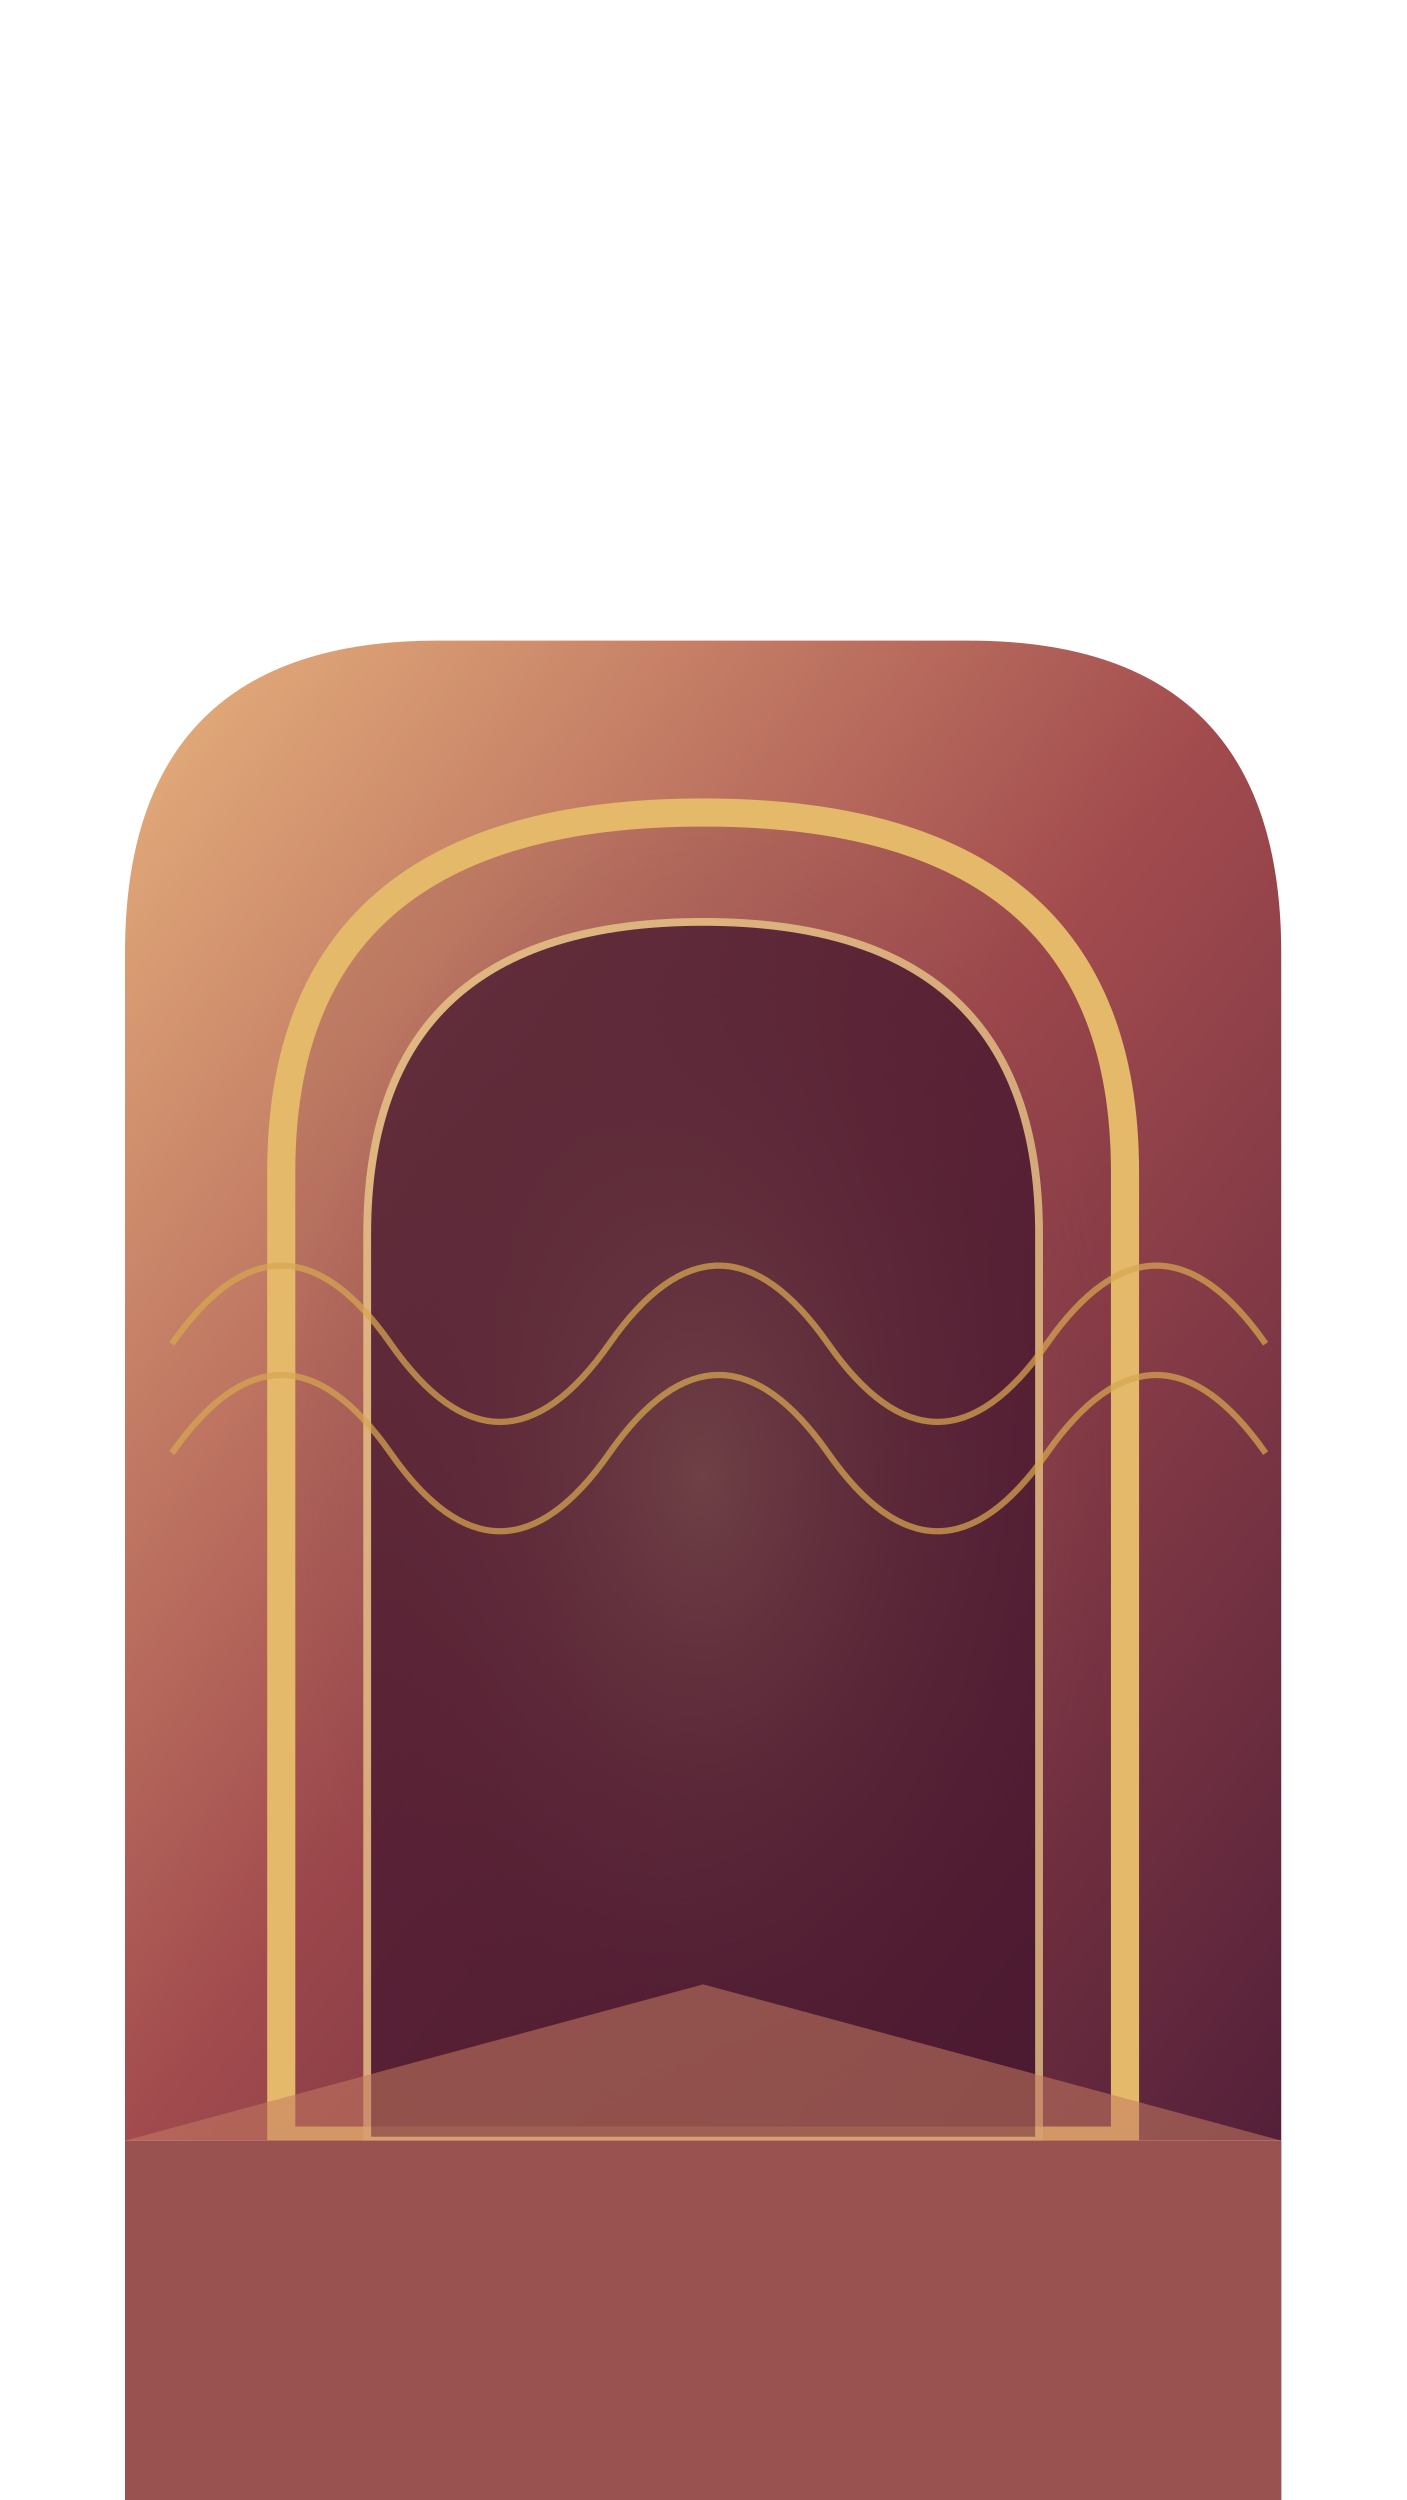
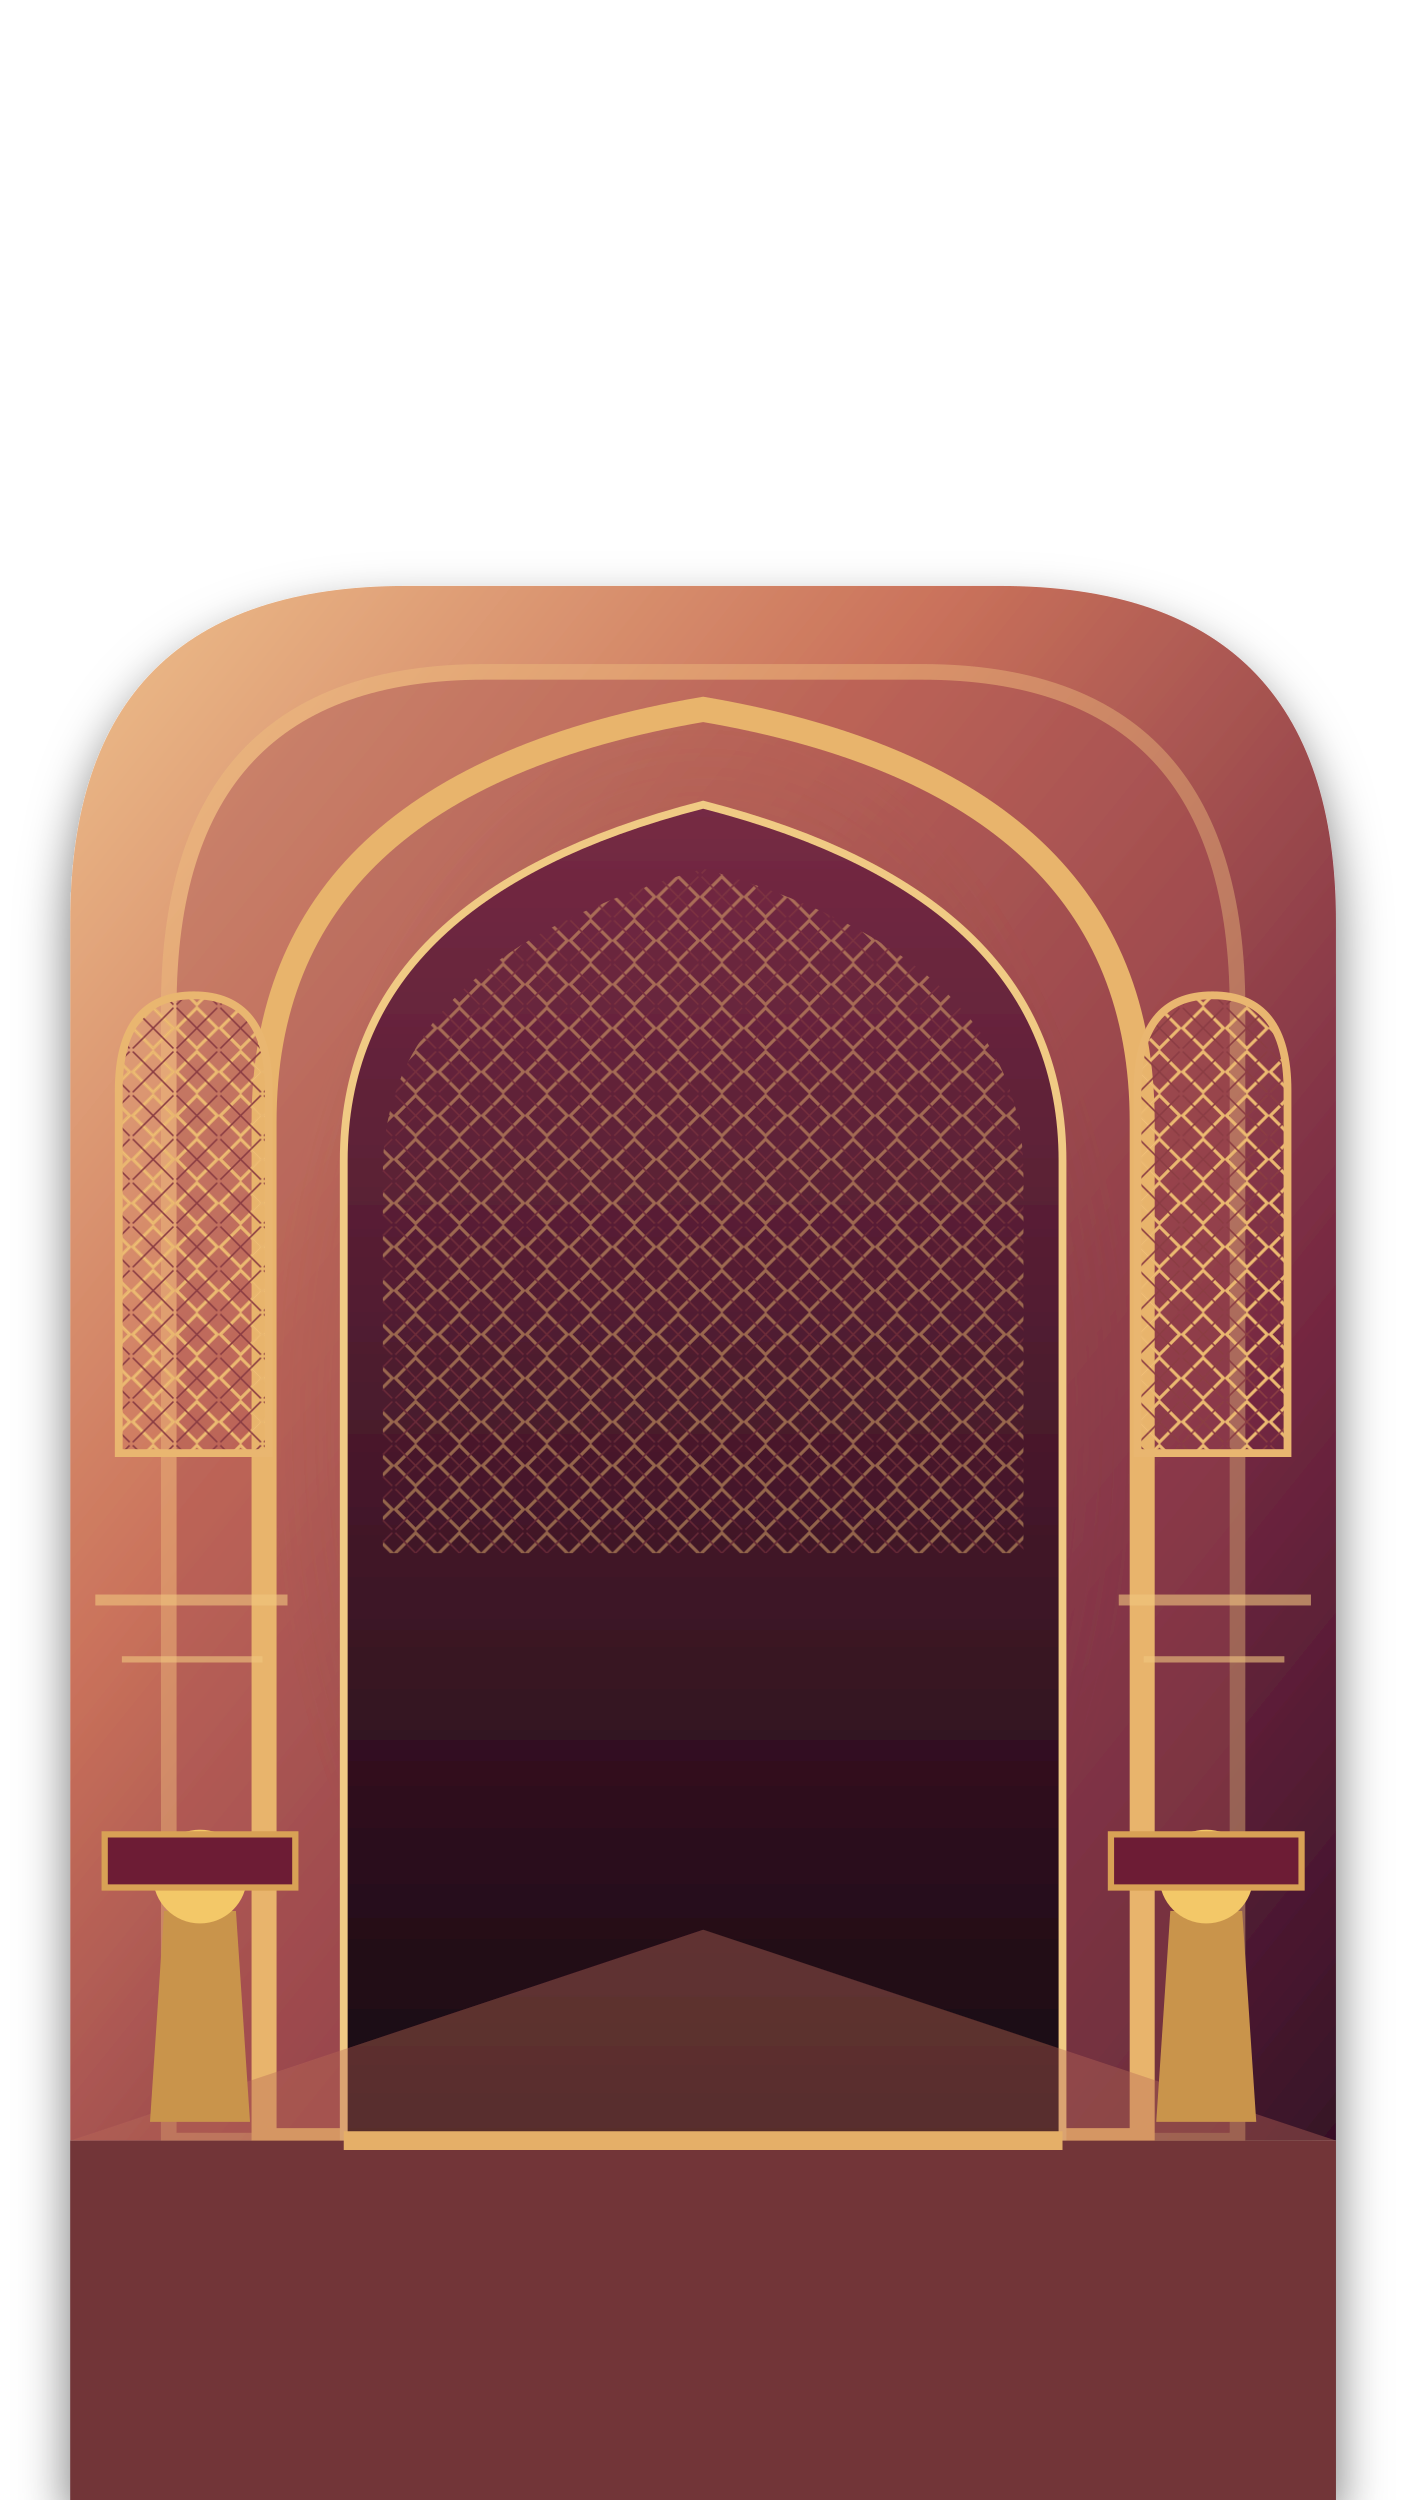
<svg xmlns="http://www.w3.org/2000/svg" viewBox="0 0 900 1600" preserveAspectRatio="xMidYMid slice">
  <defs>
-     <linearGradient id="wall" x1="0" y1="0" x2="1" y2="1">
-       <stop stop-color="#e7b27d" />
-       <stop offset=".5" stop-color="#a24b4e" />
-       <stop offset="1" stop-color="#542039" />
+     <linearGradient id="cm-wall" x1="0" y1="0" x2="1" y2="1">
+       <stop stop-color="#efc18c" />
+       <stop offset=".35" stop-color="#ca725b" />
+       <stop offset=".72" stop-color="#762942" />
+       <stop offset="1" stop-color="#361127" />
    </linearGradient>
-     <radialGradient id="arch">
-       <stop stop-color="#ffd99b" stop-opacity=".75" />
-       <stop offset="1" stop-color="#5d1e36" stop-opacity=".1" />
+     <linearGradient id="cm-shadow" x1="0" y1="0" x2="0" y2="1">
+       <stop stop-color="#762a44" />
+       <stop offset="1" stop-color="#160711" />
+     </linearGradient>
+     <radialGradient id="cm-window">
+       <stop stop-color="#f8cb83" stop-opacity=".5" />
+       <stop offset="1" stop-color="#521735" stop-opacity=".05" />
    </radialGradient>
+     <pattern id="cm-jali" width="28" height="28" patternUnits="userSpaceOnUse">
+       <path d="M14 1 27 14 14 27 1 14Z" fill="none" stroke="#e8b66f" stroke-width="2" />
+       <path d="M1 1 27 27M27 1 1 27" stroke="#8b3d43" stroke-width="1" />
+     </pattern>
+     <filter id="cm-shadowfilter">
+       <feDropShadow dx="0" dy="16" stdDeviation="16" flood-color="#16050d" flood-opacity=".55" />
+     </filter>
  </defs>
-   <g transform="translate(0 370)">
-     <path d="M80 1000V240Q80 40 280 40h340q200 0 200 200v760z" fill="url(#wall)" />
-     <path d="M180 1000V380Q180 150 450 150t270 230v620z" fill="url(#arch)" stroke="#e4b96a" stroke-width="18" />
-     <path d="M235 1000V420Q235 220 450 220t215 200v580z" fill="#41142d" opacity=".72" stroke="#f0d18e" stroke-width="5" />
-     <g fill="none" stroke="#d7a650" stroke-width="4" opacity=".72">
-       <path d="M110 490q70-100 140 0t140 0t140 0t140 0t140 0" />
-       <path d="M110 560q70-100 140 0t140 0t140 0t140 0t140 0" />
+   <g transform="translate(0 280)" filter="url(#cm-shadowfilter)">
+     <path d="M45 1090V310Q45 95 260 95h380q215 0 215 215v780Z" fill="url(#cm-wall)" />
+     <path d="M108 1090V365Q108 150 310 150h280q202 0 202 215v725Z" fill="#a84e50" opacity=".42" stroke="#f0c27f" stroke-width="10" />
+     <path d="M169 1090V438Q169 222 450 174q281 48 281 264v652Z" fill="url(#cm-window)" stroke="#e8b46c" stroke-width="16" />
+     <path d="M220 1090V463Q220 294 450 235q230 59 230 228v627Z" fill="url(#cm-shadow)" stroke="#f0ca84" stroke-width="5" />
+     <path d="M245 714V470q0-136 205-194 205 58 205 194v244Z" fill="url(#cm-jali)" opacity=".48" />
+     <g fill="url(#cm-jali)" stroke="#e9b66f" stroke-width="5">
+       <path d="M76 650V418q0-61 48-61t48 61v232Z" />
+       <path d="M728 650V418q0-61 48-61t48 61v232Z" />
    </g>
-     <path d="M80 1000h740v230H80z" fill="#64223b" />
-     <path d="m80 1000 370-100 370 100v230H80z" fill="#c47a61" opacity=".55" />
+     <g fill="none" stroke="#f0c77f" opacity=".6">
+       <path d="M61 744h123M716 744h123" stroke-width="7" />
+       <path d="M78 782h90M732 782h90" stroke-width="4" />
+     </g>
+     <path d="M45 1090h810v300H45Z" fill="#431426" />
+     <path d="M45 1090 450 955l405 135v300H45Z" fill="#b96a55" opacity=".4" />
+     <path d="M220 1090h460" stroke="#e5af68" stroke-width="12" />
+     <g fill="#c9944c">
+       <path d="M96 1078h64l-9-135h-46Z" />
+       <path d="M740 1078h64l-9-135h-46Z" />
+     </g>
+     <g fill="#f3c867">
+       <circle cx="128" cy="921" r="30" />
+       <circle cx="772" cy="921" r="30" />
+     </g>
+     <g fill="#6d1f36" stroke="#d8a154" stroke-width="4">
+       <path d="M67 894h122v34H67zM711 894h122v34H711z" />
+     </g>
  </g>
</svg>
